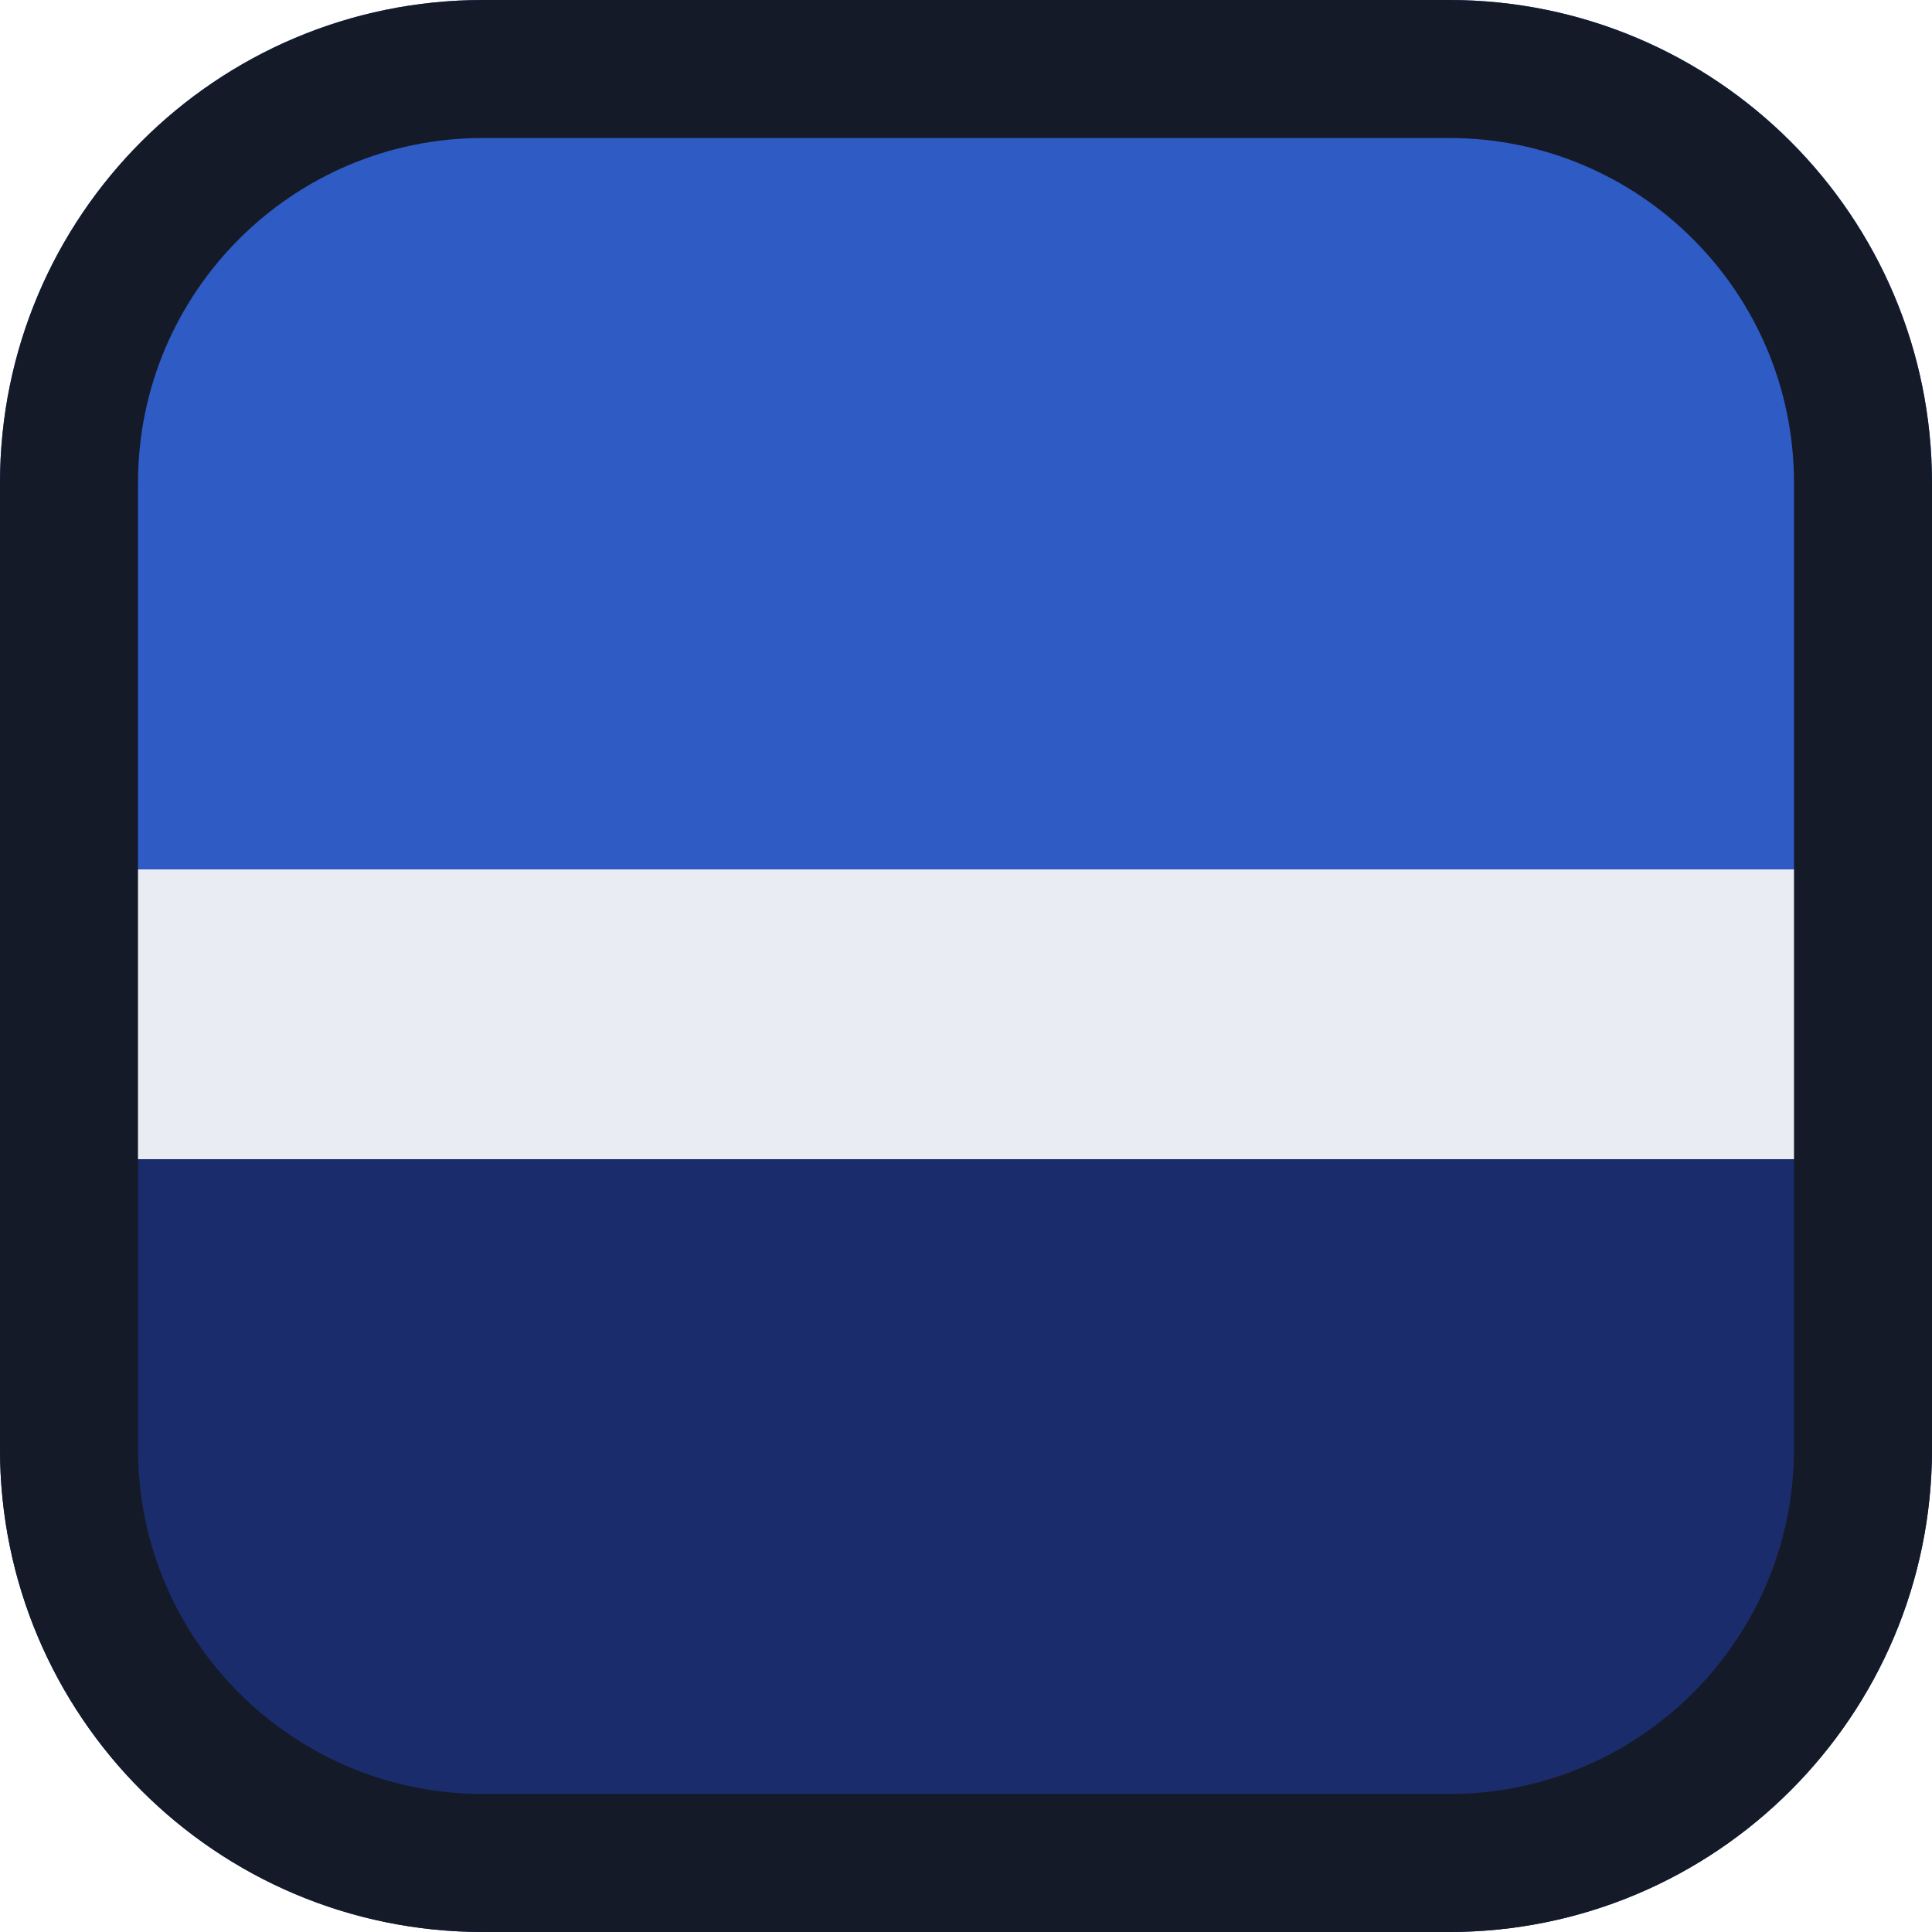
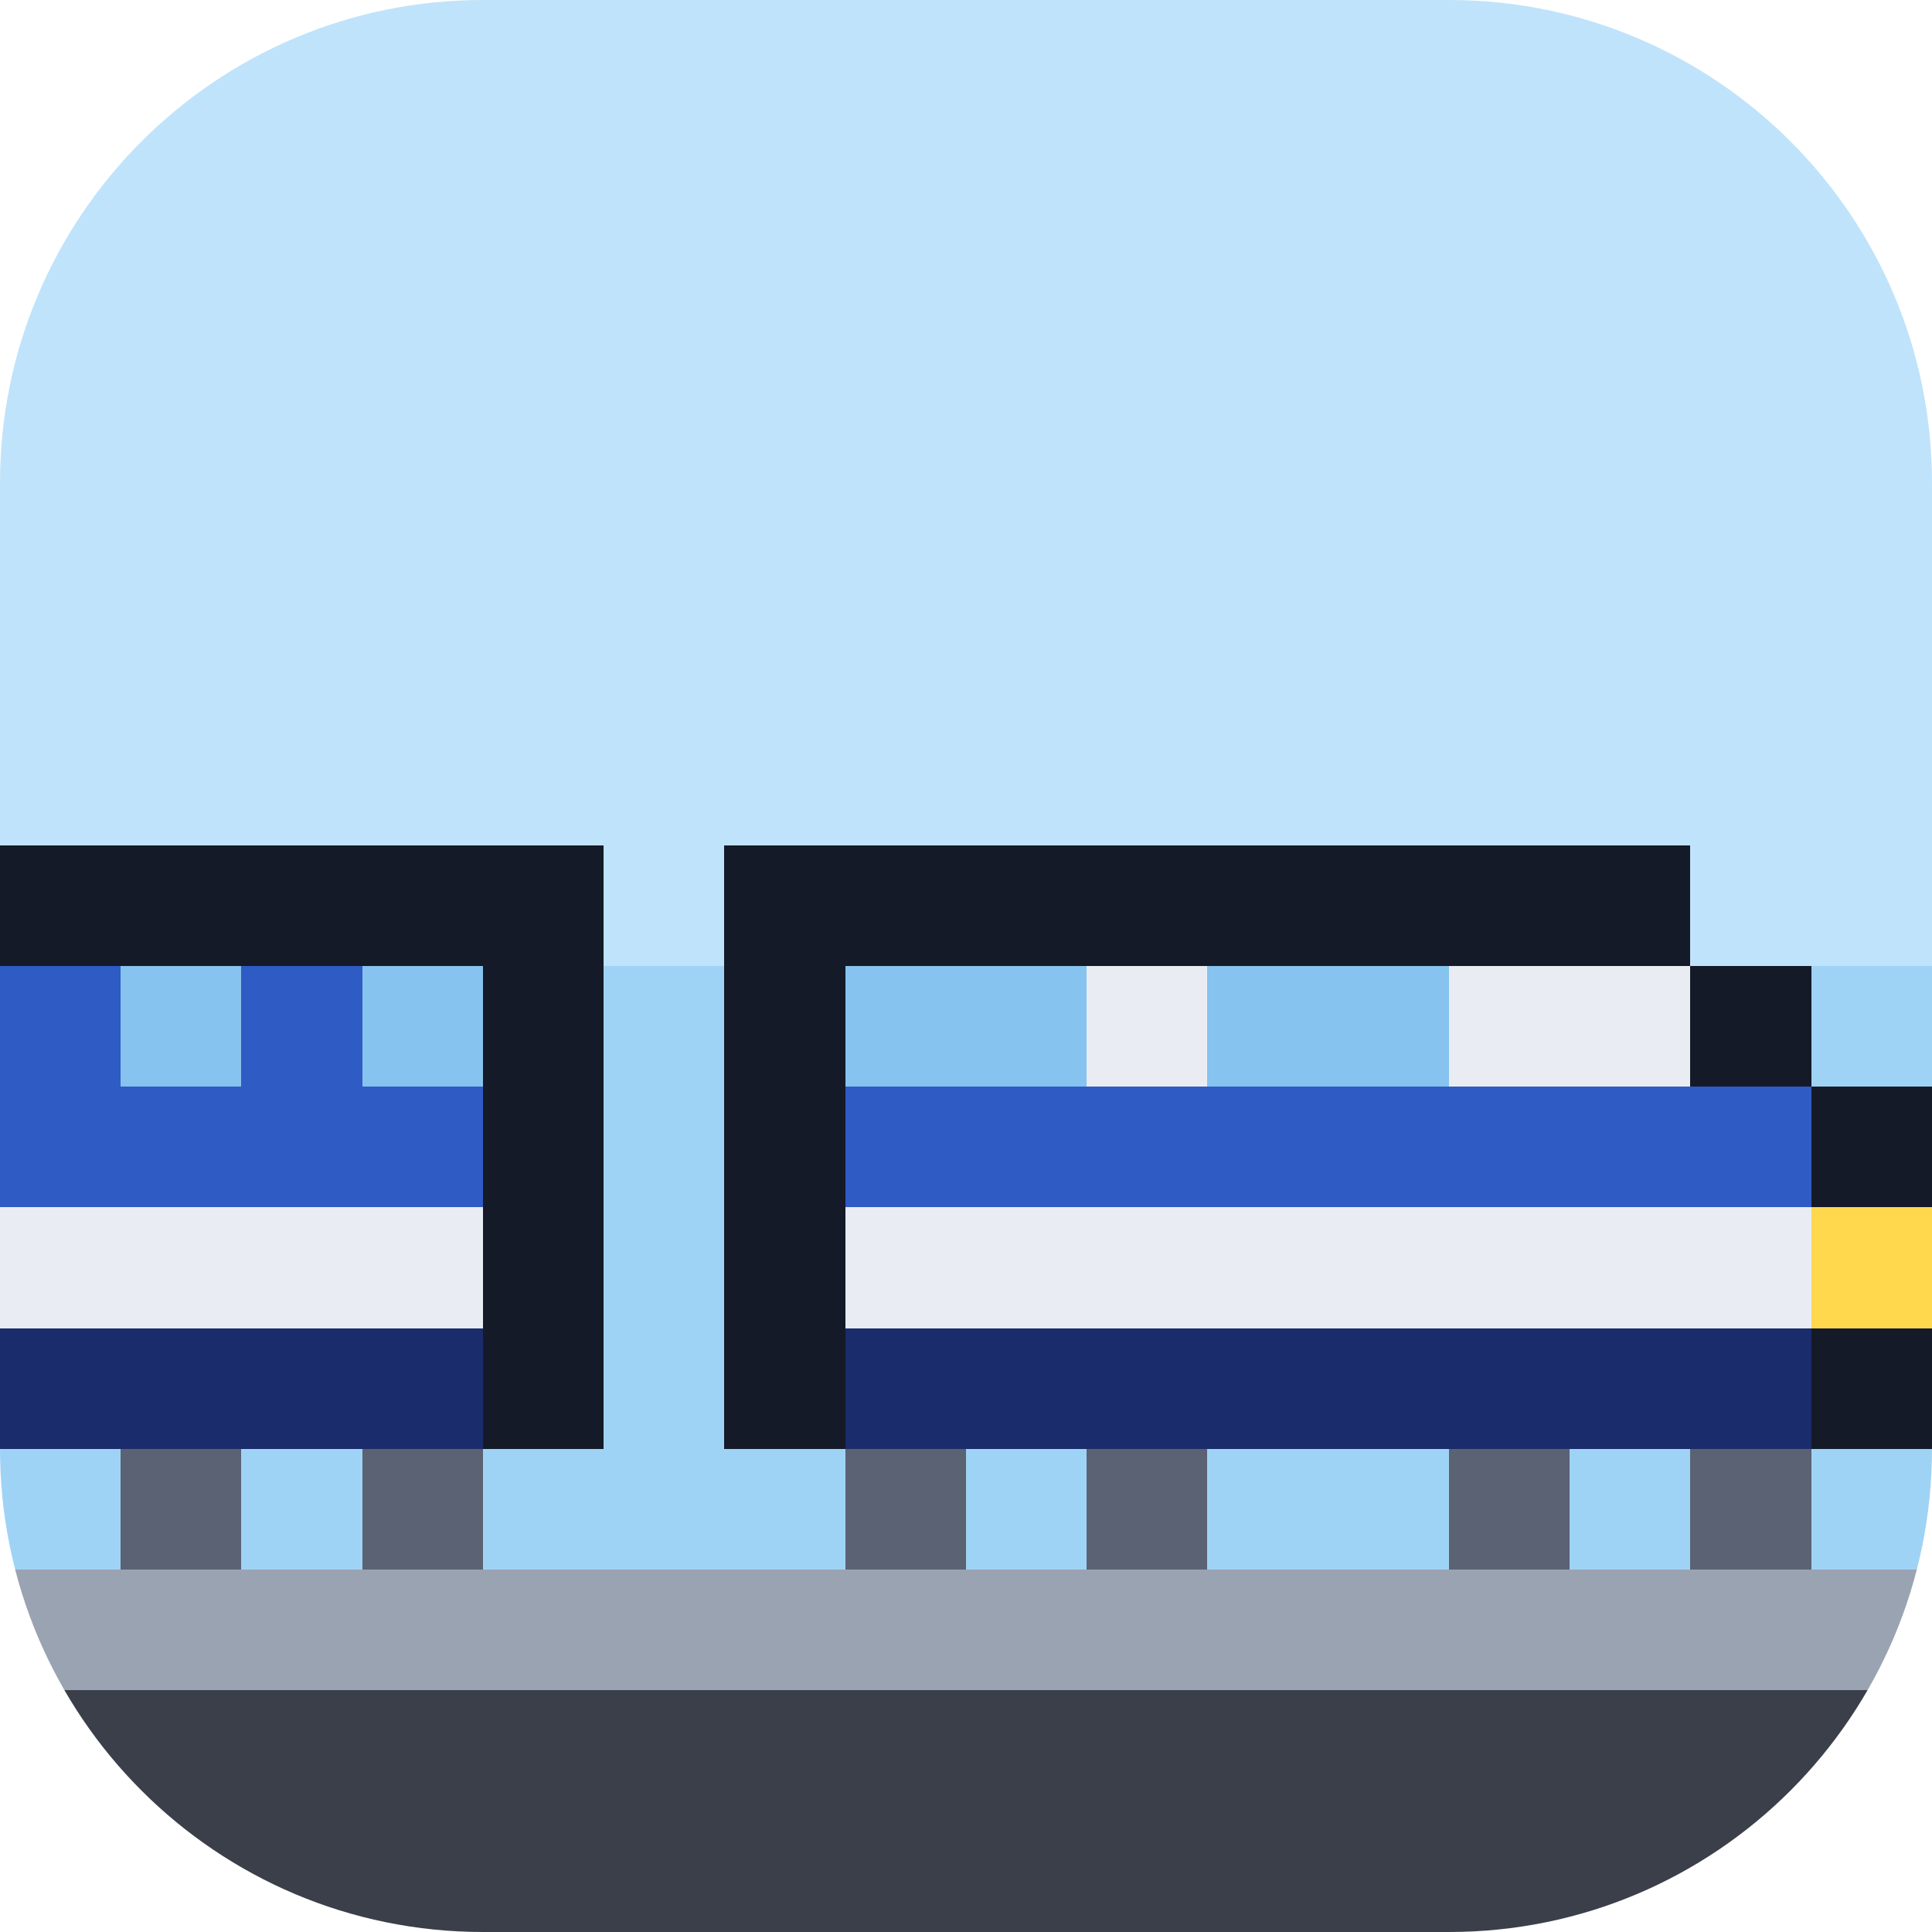
- <svg xmlns="http://www.w3.org/2000/svg" viewBox="0 0 28 28">
+ <svg xmlns="http://www.w3.org/2000/svg" viewBox="0 0 16 16" shape-rendering="crispEdges">
  <defs>
    <clipPath id="r">
-       <rect width="28" height="28" rx="7" />
+       <rect width="16" height="16" rx="4" />
    </clipPath>
  </defs>
  <g clip-path="url(#r)">
-     <rect width="28" height="12.6" fill="#2f5bc4" />
-     <rect y="12.6" width="28" height="4.2" fill="#e9edf3" />
-     <rect y="16.8" width="28" height="11.2" fill="#1a2c6b" />
+     <rect x="0" y="0" width="16" height="1" fill="#bfe3fa" />
+     <rect x="0" y="1" width="16" height="1" fill="#bfe3fa" />
+     <rect x="0" y="2" width="16" height="1" fill="#bfe3fa" />
+     <rect x="0" y="3" width="16" height="1" fill="#bfe3fa" />
+     <rect x="0" y="4" width="16" height="1" fill="#bfe3fa" />
+     <rect x="0" y="5" width="16" height="1" fill="#bfe3fa" />
+     <rect x="0" y="6" width="16" height="1" fill="#bfe3fa" />
+     <rect x="0" y="7" width="5" height="1" fill="#141a28" />
+     <rect x="5" y="7" width="1" height="1" fill="#bfe3fa" />
+     <rect x="6" y="7" width="8" height="1" fill="#141a28" />
+     <rect x="14" y="7" width="2" height="1" fill="#bfe3fa" />
+     <rect x="0" y="8" width="1" height="1" fill="#2f5bc4" />
+     <rect x="1" y="8" width="1" height="1" fill="#86c3ee" />
+     <rect x="2" y="8" width="1" height="1" fill="#2f5bc4" />
+     <rect x="3" y="8" width="1" height="1" fill="#86c3ee" />
+     <rect x="4" y="8" width="1" height="1" fill="#141a28" />
+     <rect x="5" y="8" width="1" height="1" fill="#9fd3f5" />
+     <rect x="6" y="8" width="1" height="1" fill="#141a28" />
+     <rect x="7" y="8" width="2" height="1" fill="#86c3ee" />
+     <rect x="9" y="8" width="1" height="1" fill="#e9edf3" />
+     <rect x="10" y="8" width="2" height="1" fill="#86c3ee" />
+     <rect x="12" y="8" width="2" height="1" fill="#e9edf3" />
+     <rect x="14" y="8" width="1" height="1" fill="#141a28" />
+     <rect x="15" y="8" width="1" height="1" fill="#9fd3f5" />
+     <rect x="0" y="9" width="4" height="1" fill="#2f5bc4" />
+     <rect x="4" y="9" width="1" height="1" fill="#141a28" />
+     <rect x="5" y="9" width="1" height="1" fill="#9fd3f5" />
+     <rect x="6" y="9" width="1" height="1" fill="#141a28" />
+     <rect x="7" y="9" width="8" height="1" fill="#2f5bc4" />
+     <rect x="15" y="9" width="1" height="1" fill="#141a28" />
+     <rect x="0" y="10" width="4" height="1" fill="#e9edf3" />
+     <rect x="4" y="10" width="1" height="1" fill="#141a28" />
+     <rect x="5" y="10" width="1" height="1" fill="#9fd3f5" />
+     <rect x="6" y="10" width="1" height="1" fill="#141a28" />
+     <rect x="7" y="10" width="8" height="1" fill="#e9edf3" />
+     <rect x="15" y="10" width="1" height="1" fill="#ffd84d" />
+     <rect x="0" y="11" width="4" height="1" fill="#1a2c6b" />
+     <rect x="4" y="11" width="1" height="1" fill="#141a28" />
+     <rect x="5" y="11" width="1" height="1" fill="#9fd3f5" />
+     <rect x="6" y="11" width="1" height="1" fill="#141a28" />
+     <rect x="7" y="11" width="8" height="1" fill="#1a2c6b" />
+     <rect x="15" y="11" width="1" height="1" fill="#141a28" />
+     <rect x="0" y="12" width="1" height="1" fill="#9fd3f5" />
+     <rect x="1" y="12" width="1" height="1" fill="#5a6273" />
+     <rect x="2" y="12" width="1" height="1" fill="#9fd3f5" />
+     <rect x="3" y="12" width="1" height="1" fill="#5a6273" />
+     <rect x="4" y="12" width="3" height="1" fill="#9fd3f5" />
+     <rect x="7" y="12" width="1" height="1" fill="#5a6273" />
+     <rect x="8" y="12" width="1" height="1" fill="#9fd3f5" />
+     <rect x="9" y="12" width="1" height="1" fill="#5a6273" />
+     <rect x="10" y="12" width="2" height="1" fill="#9fd3f5" />
+     <rect x="12" y="12" width="1" height="1" fill="#5a6273" />
+     <rect x="13" y="12" width="1" height="1" fill="#9fd3f5" />
+     <rect x="14" y="12" width="1" height="1" fill="#5a6273" />
+     <rect x="15" y="12" width="1" height="1" fill="#9fd3f5" />
+     <rect x="0" y="13" width="16" height="1" fill="#9aa3b2" />
+     <rect x="0" y="14" width="16" height="1" fill="#3b3f4a" />
+     <rect x="0" y="15" width="16" height="1" fill="#3b3f4a" />
  </g>
-   <rect x="1" y="1" width="26" height="26" rx="6" fill="none" stroke="#141a28" stroke-width="2" />
</svg>
